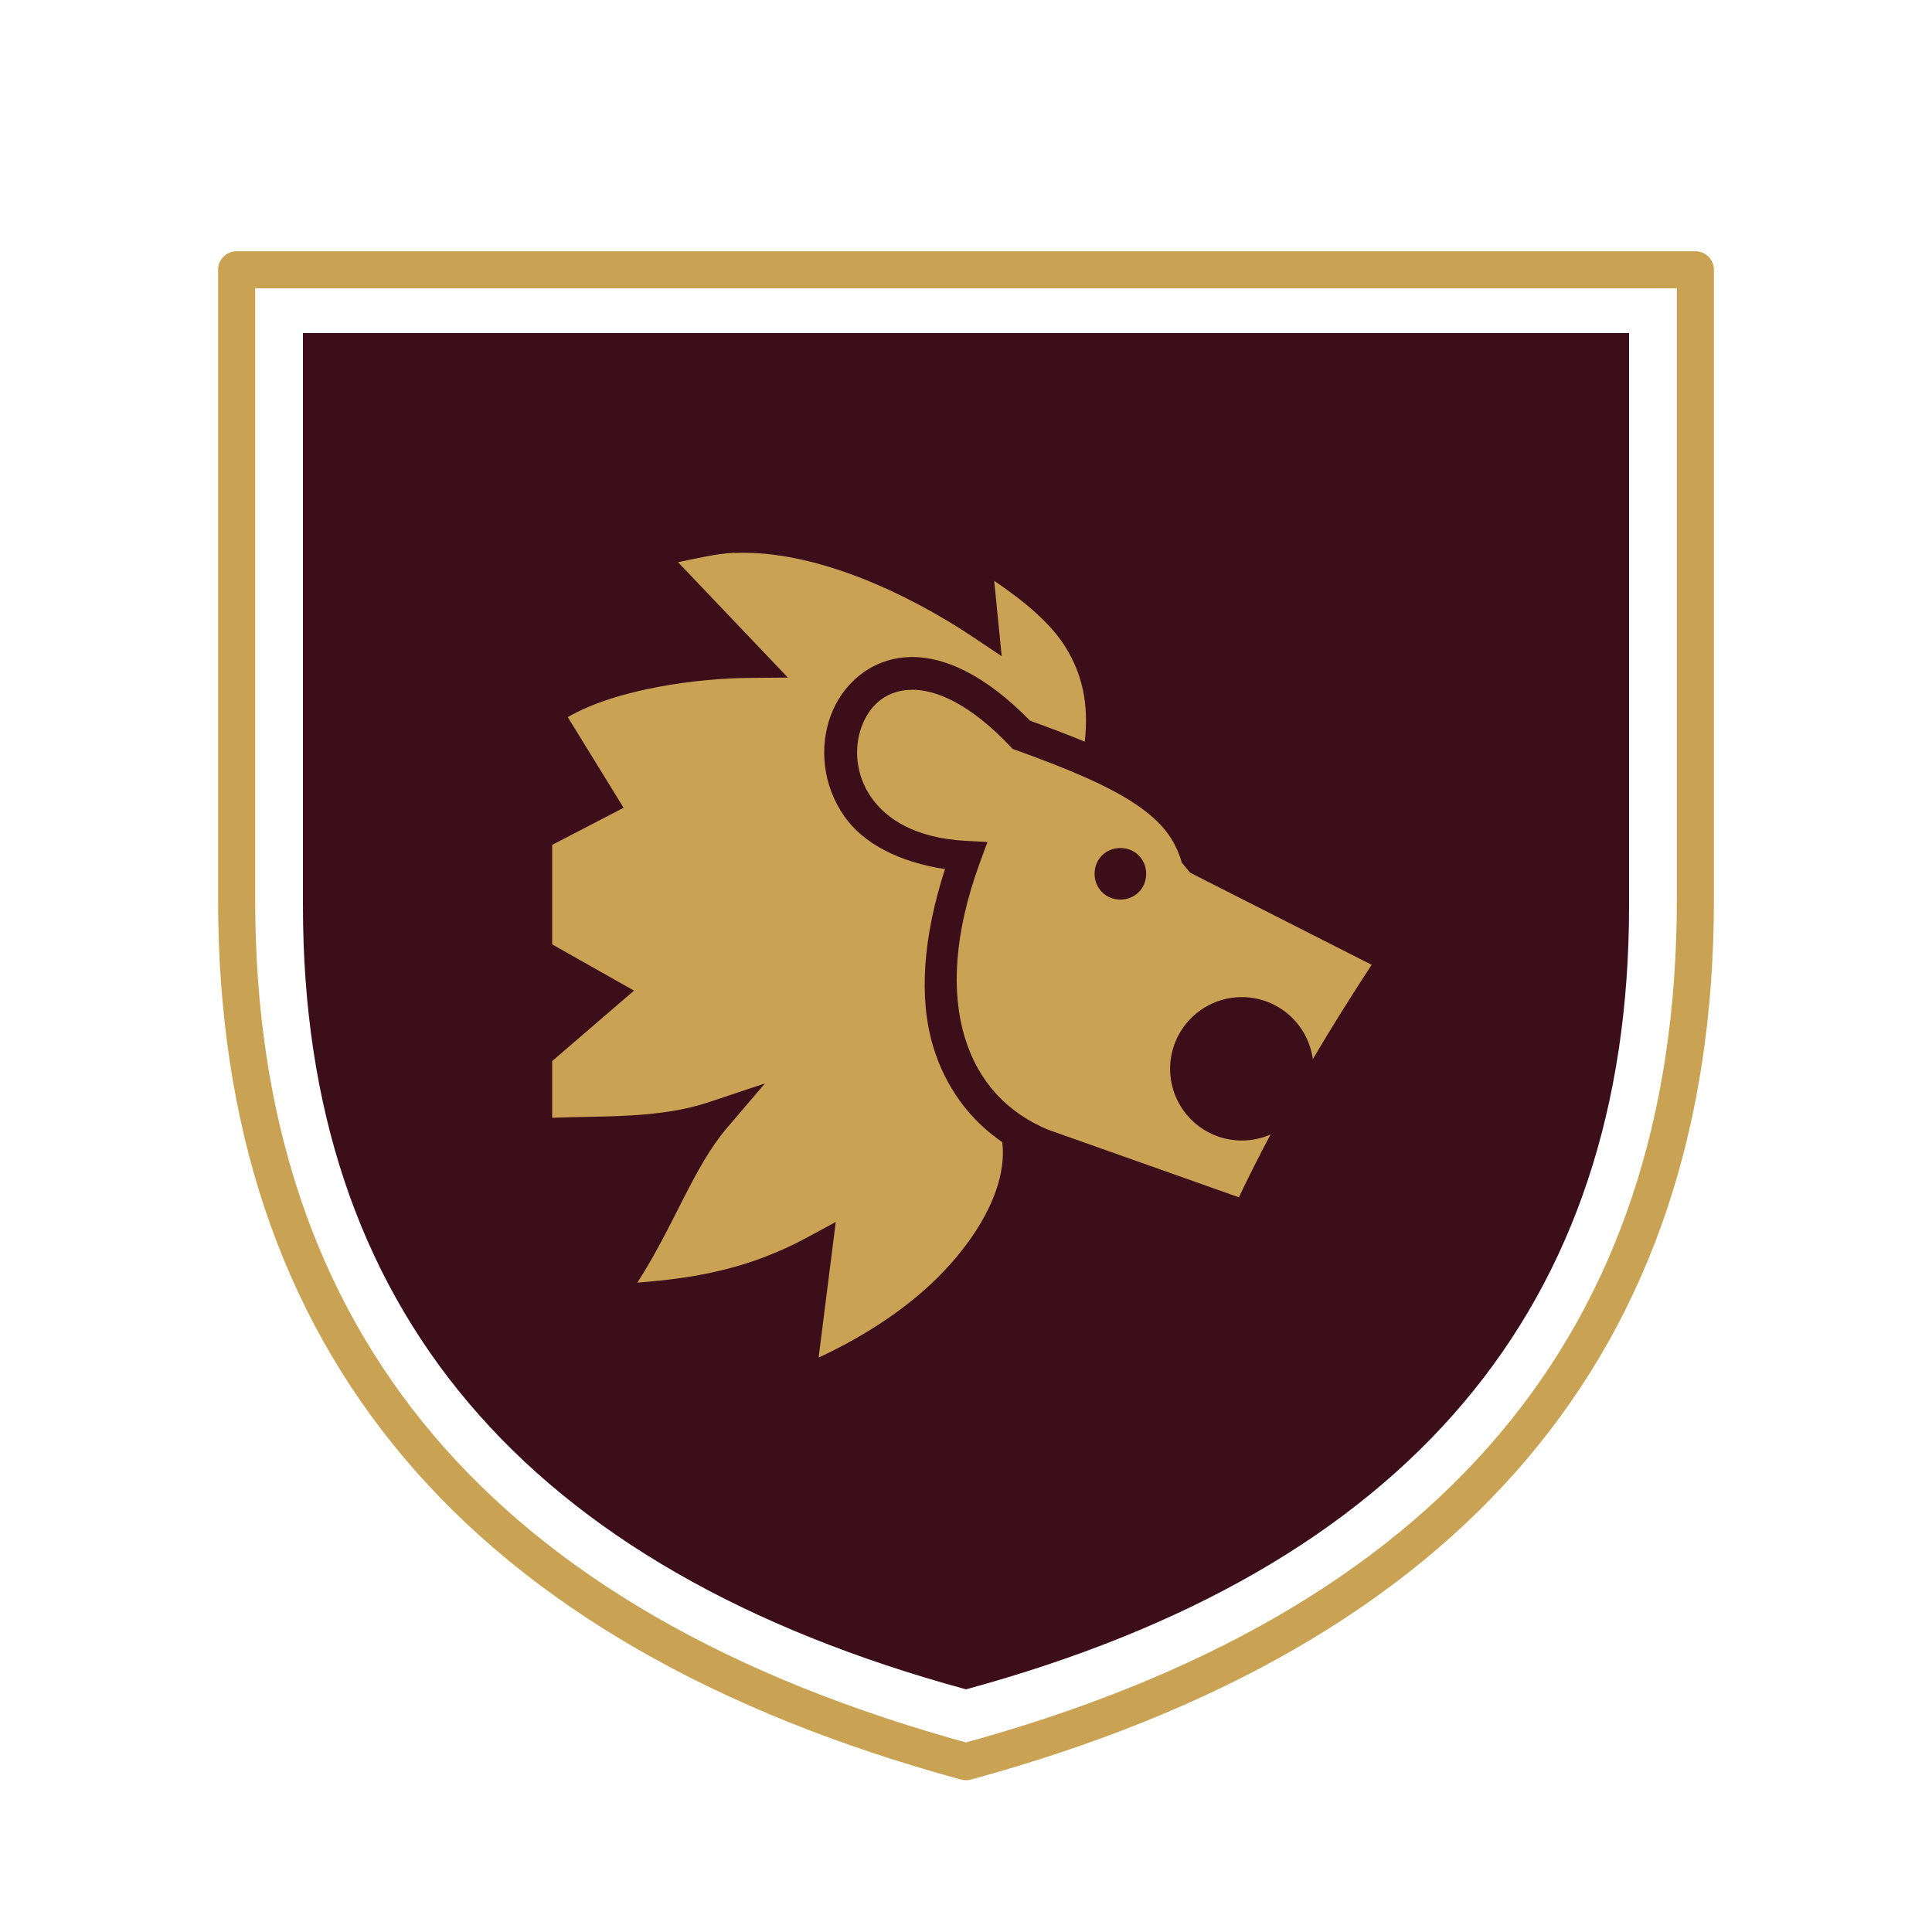
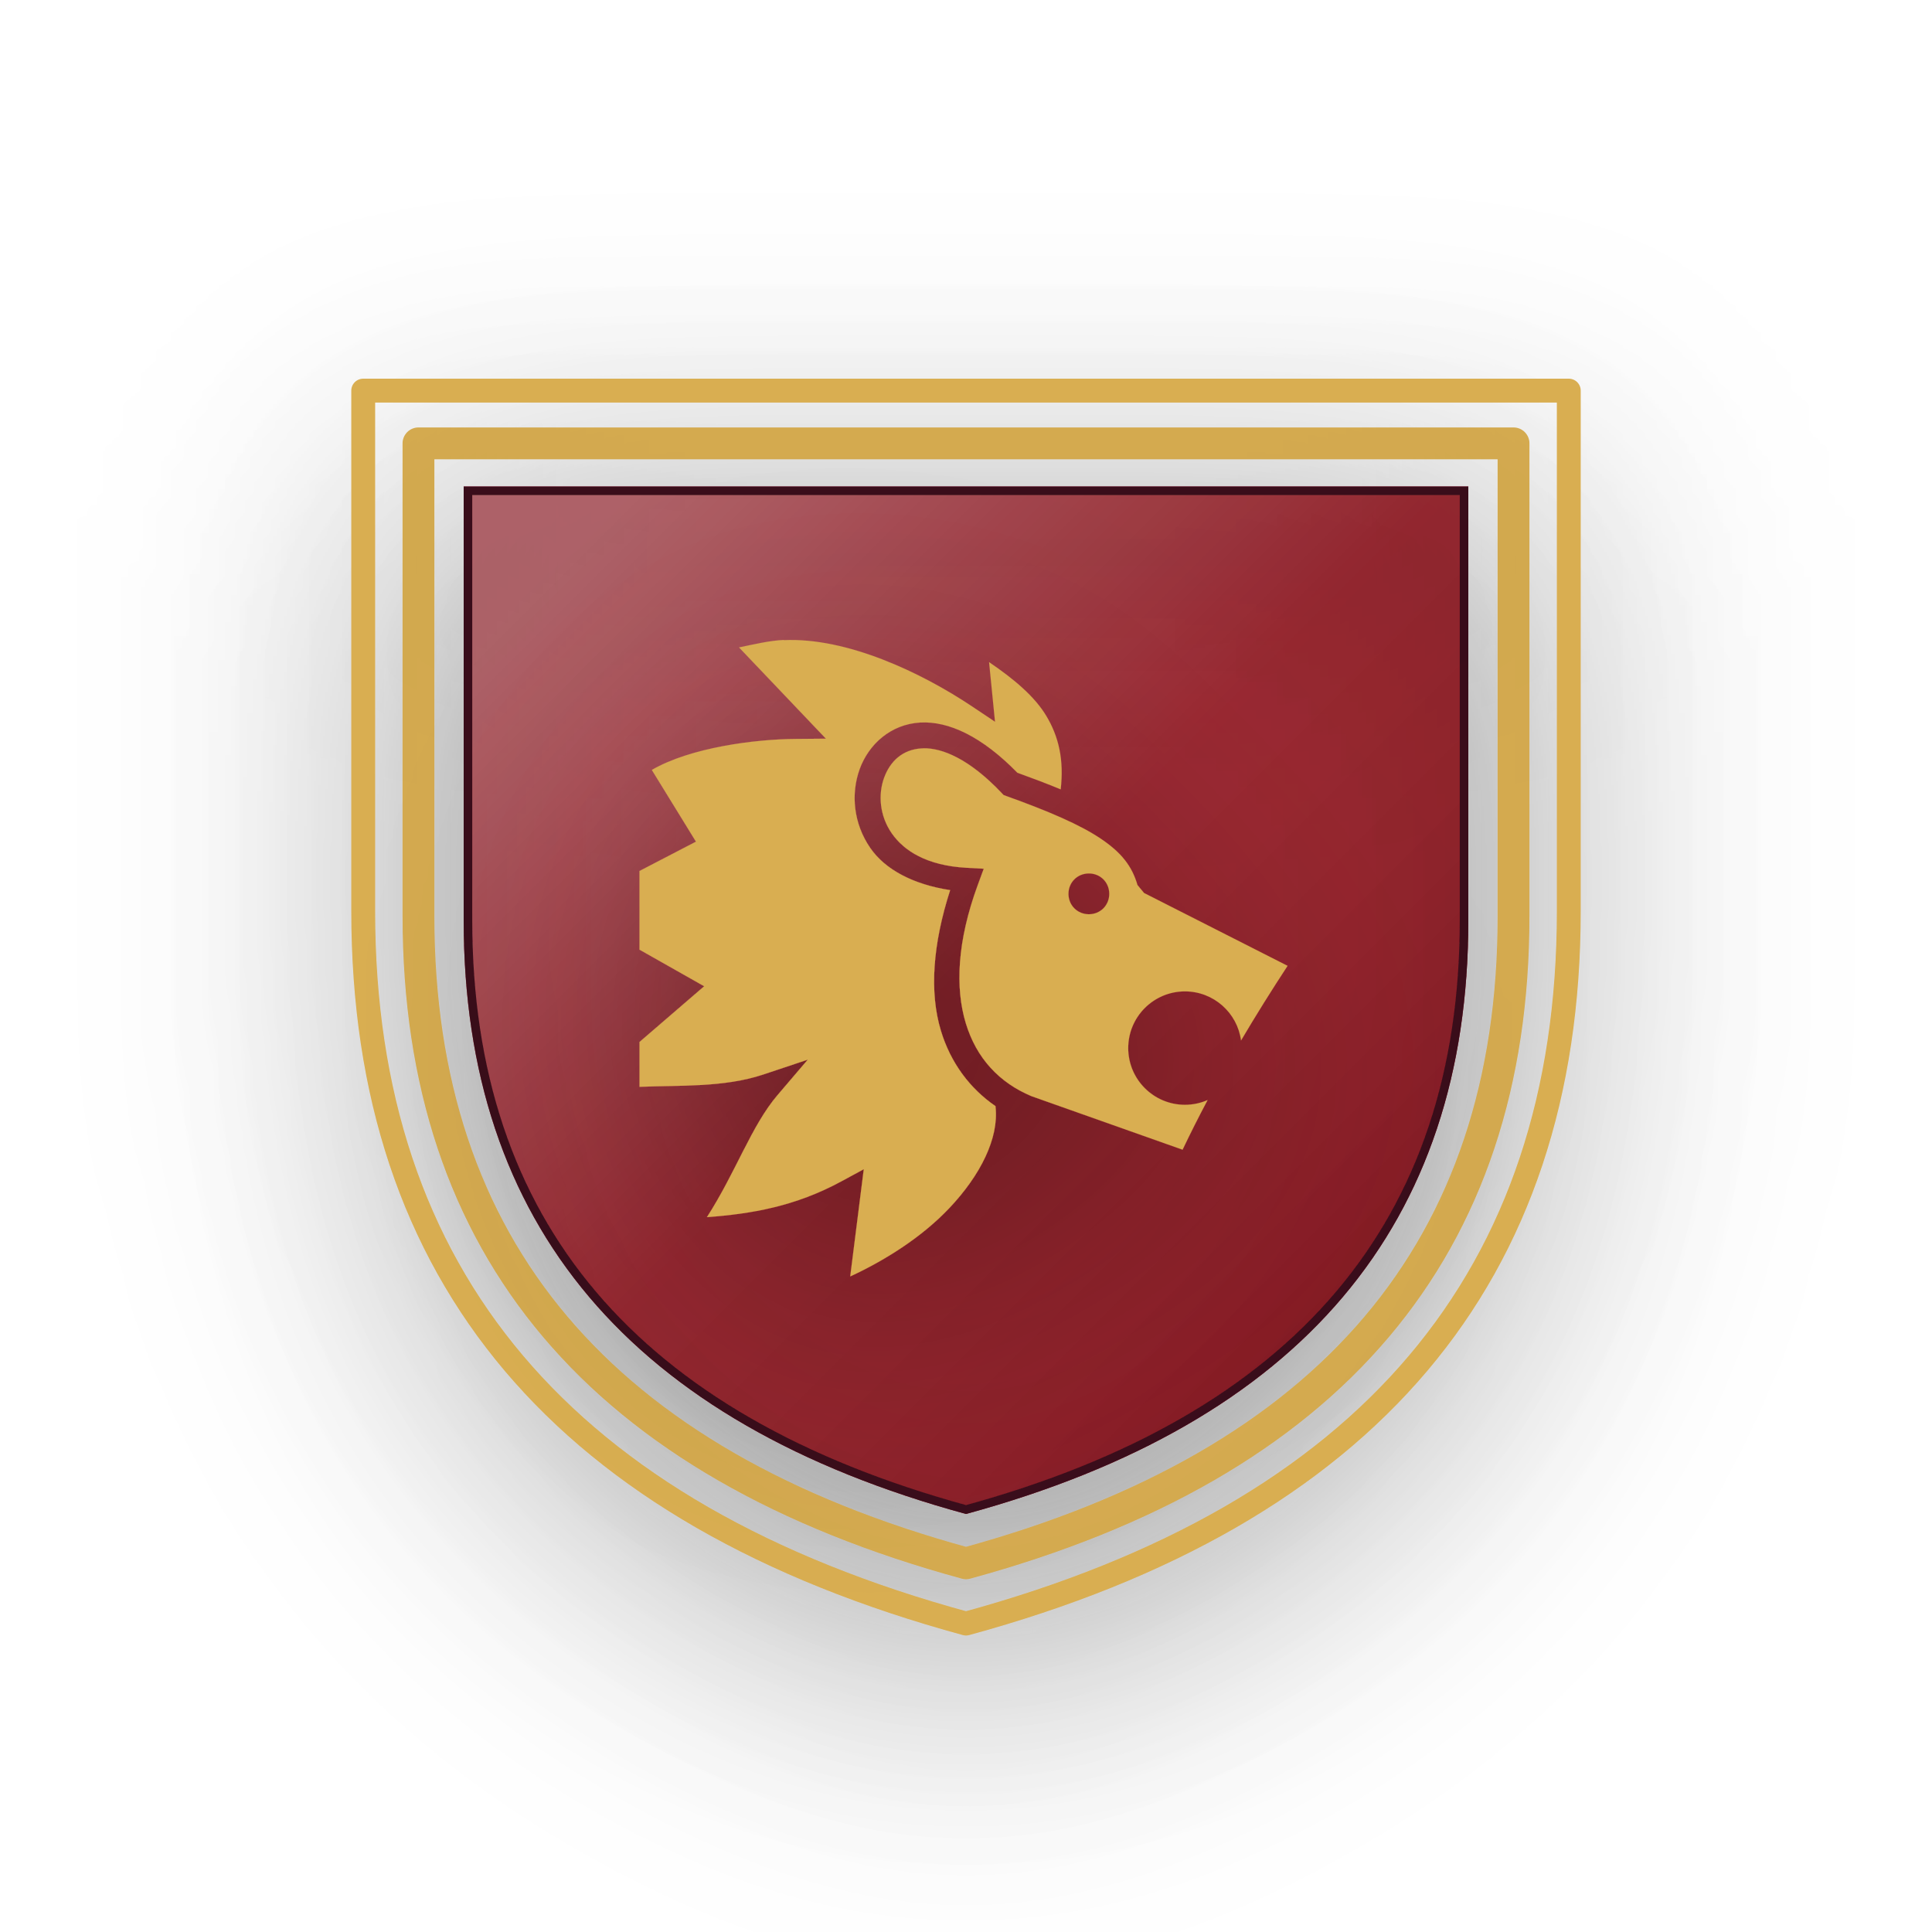
- <svg xmlns="http://www.w3.org/2000/svg" viewBox="0 0 100 100" role="img" aria-label="Lion crest">
+ <svg xmlns="http://www.w3.org/2000/svg" viewBox="-16 -16 132 132" role="img" aria-label="Lion crest">
  <defs>
-     <clipPath id="p">
+     <clipPath id="lion-plate">
      <path d="M15.68 17.24L84.32 17.24L84.32 46.88Q84.32 78.08 50 87.44Q15.68 78.08 15.68 46.88Z" />
    </clipPath>
+     <linearGradient id="lion-finish" gradientUnits="userSpaceOnUse" x1="22.423" y1="22.423" x2="77.577" y2="77.577">
+       <stop offset="0" stop-color="#fff" stop-opacity="0.34" />
+       <stop offset="0.5" stop-color="#fff" stop-opacity="0.06" />
+       <stop offset="1" stop-color="#000" stop-opacity="0.1" />
+     </linearGradient>
+     <filter id="lion-depth" filterUnits="userSpaceOnUse" x="-16" y="-16" width="132" height="132">
+       <feDropShadow dx="0" dy="6" stdDeviation="9" flood-color="#000" flood-opacity="0.36" />
+     </filter>
  </defs>
-   <path fill="#3c0e1a" d="M15.68 17.24L84.32 17.24L84.32 46.88Q84.32 78.08 50 87.44Q15.68 78.08 15.68 46.88Z" />
-   <path fill="none" stroke="#c9a254" stroke-width="1.92" stroke-linejoin="round" d="M12.248 13.964L87.752 13.964L87.752 46.568Q87.752 80.888 50 91.184Q12.248 80.888 12.248 46.568Z" />
-   <path fill="#c9a254" transform="translate(26.75 26.75) scale(0.091)" d="M123.885 20.447c-10.348.467-21.337 3.146-32.194 5.366l62.492 65.628-21.645.188c-29.376.187-75.695 6.154-103.555 22.303l31.756 51.576-40.625 21.098v56.577l46.54 26.32-46.54 40.076v32.268c28.217-1.233 60.63.636 89.135-8.907l31.902-10.658-21.828 25.586c-18.76 22-29.782 55.133-50.736 87.713 31.91-2.394 63.352-7.65 96.8-25.81l16.026-8.683-9.746 77.124c26.333-12.19 52.103-28.923 71.178-49.055 22.683-23.94 35.713-50.49 33.36-72.71l-.074-.75c-18.488-12.687-32.26-31.173-39.236-54.18-8.414-27.753-5.867-62.33 6.643-101.145-26.406-4.04-46.536-14.637-57.307-30.11-12.33-17.716-14.222-39.26-7.738-57.018 6.483-17.758 22.29-32.165 43.437-33.4 20.558-1.195 44.48 10.033 69.972 36.102 11.368 4.11 21.73 8.034 31.14 11.94 2.434-21.395-1.46-38.033-10.408-52.9-8.41-13.975-23.217-26.43-41.1-38.582l4.27 42.888-16.425-10.985C222.37 43.57 168.973 18.49 123.885 20.597l.002-.225zm100.387 77.997c-.436.008-.866 0-1.29 0h-.002c-13.54.785-22.545 9.105-26.937 21.135-4.393 12.03-3.243 27.353 5.51 39.93 8.755 12.576 25.128 23.158 53.548 24.784l12.595.69-4.344 11.827c-14.837 40.46-16.242 73.928-8.577 99.212 7.66 25.267 24.04 42.795 47.305 52.56h.037l108.59 38.474c5.65-11.9 11.672-23.813 17.988-35.71-4.997 2.188-10.513 3.41-16.32 3.41-22.52 0-40.78-18.262-40.78-40.782 0-22.518 18.26-40.78 40.78-40.78 20.66 0 37.697 15.373 40.373 35.3 10.666-18.062 21.885-36 33.48-53.683l-103.224-52.377-4.746-5.732c-3.93-13.556-11.515-23.32-26.39-33.324-14.876-10.002-37.034-19.57-67.784-30.623l-2.08-.767-1.53-1.607c-23.283-24.532-42.7-32.278-56.202-32.024zm119.04 89.93c8.272 0 14.657 6.387 14.657 14.657 0 8.274-6.387 14.688-14.658 14.688-8.27 0-14.687-6.414-14.687-14.687 0-8.27 6.416-14.655 14.687-14.655z" />
+   <g filter="url(#lion-depth)">
+     <path fill="#981d28" d="M15.68 17.24L84.32 17.24L84.32 46.88Q84.32 78.08 50 87.44Q15.68 78.08 15.68 46.88Z" />
+   </g>
+   <g clip-path="url(#lion-plate)">
+     <rect fill="url(#lion-finish)" x="11" y="11" width="78" height="78" />
+   </g>
+   <g filter="url(#lion-depth)">
+     <g clip-path="url(#lion-plate)">
+       <path fill="none" stroke="#3c0e1a" stroke-width="1.17" stroke-linejoin="round" d="M15.68 17.24L84.32 17.24L84.32 46.88Q84.32 78.08 50 87.44Q15.68 78.08 15.68 46.88Z" />
+     </g>
+   </g>
+   <g filter="url(#lion-depth)">
+     <path fill="none" stroke="#d9ae51" stroke-width="2.176" stroke-linejoin="round" d="M12.591 14.292L87.409 14.292L87.409 46.599Q87.409 80.607 50 90.81Q12.591 80.607 12.591 46.599Z" />
+   </g>
+   <g filter="url(#lion-depth)">
+     <path fill="none" stroke="#d9ae51" stroke-width="1.632" stroke-linejoin="round" d="M8.816 10.688L91.184 10.688L91.184 46.256Q91.184 83.696 50 94.928Q8.816 83.696 8.816 46.256Z" />
+   </g>
+   <g filter="url(#lion-depth)">
+     <path fill="#d9ae51" transform="translate(25.781 25.781) scale(0.095)" d="M123.885 20.447c-10.348.467-21.337 3.146-32.194 5.366l62.492 65.628-21.645.188c-29.376.187-75.695 6.154-103.555 22.303l31.756 51.576-40.625 21.098v56.577l46.54 26.32-46.54 40.076v32.268c28.217-1.233 60.63.636 89.135-8.907l31.902-10.658-21.828 25.586c-18.76 22-29.782 55.133-50.736 87.713 31.91-2.394 63.352-7.65 96.8-25.81l16.026-8.683-9.746 77.124c26.333-12.19 52.103-28.923 71.178-49.055 22.683-23.94 35.713-50.49 33.36-72.71l-.074-.75c-18.488-12.687-32.26-31.173-39.236-54.18-8.414-27.753-5.867-62.33 6.643-101.145-26.406-4.04-46.536-14.637-57.307-30.11-12.33-17.716-14.222-39.26-7.738-57.018 6.483-17.758 22.29-32.165 43.437-33.4 20.558-1.195 44.48 10.033 69.972 36.102 11.368 4.11 21.73 8.034 31.14 11.94 2.434-21.395-1.46-38.033-10.408-52.9-8.41-13.975-23.217-26.43-41.1-38.582l4.27 42.888-16.425-10.985C222.37 43.57 168.973 18.49 123.885 20.597l.002-.225zm100.387 77.997c-.436.008-.866 0-1.29 0h-.002c-13.54.785-22.545 9.105-26.937 21.135-4.393 12.03-3.243 27.353 5.51 39.93 8.755 12.576 25.128 23.158 53.548 24.784l12.595.69-4.344 11.827c-14.837 40.46-16.242 73.928-8.577 99.212 7.66 25.267 24.04 42.795 47.305 52.56h.037l108.59 38.474c5.65-11.9 11.672-23.813 17.988-35.71-4.997 2.188-10.513 3.41-16.32 3.41-22.52 0-40.78-18.262-40.78-40.782 0-22.518 18.26-40.78 40.78-40.78 20.66 0 37.697 15.373 40.373 35.3 10.666-18.062 21.885-36 33.48-53.683l-103.224-52.377-4.746-5.732c-3.93-13.556-11.515-23.32-26.39-33.324-14.876-10.002-37.034-19.57-67.784-30.623l-2.08-.767-1.53-1.607c-23.283-24.532-42.7-32.278-56.202-32.024zm119.04 89.93c8.272 0 14.657 6.387 14.657 14.657 0 8.274-6.387 14.688-14.658 14.688-8.27 0-14.687-6.414-14.687-14.687 0-8.27 6.416-14.655 14.687-14.655z" />
+   </g>
</svg>
